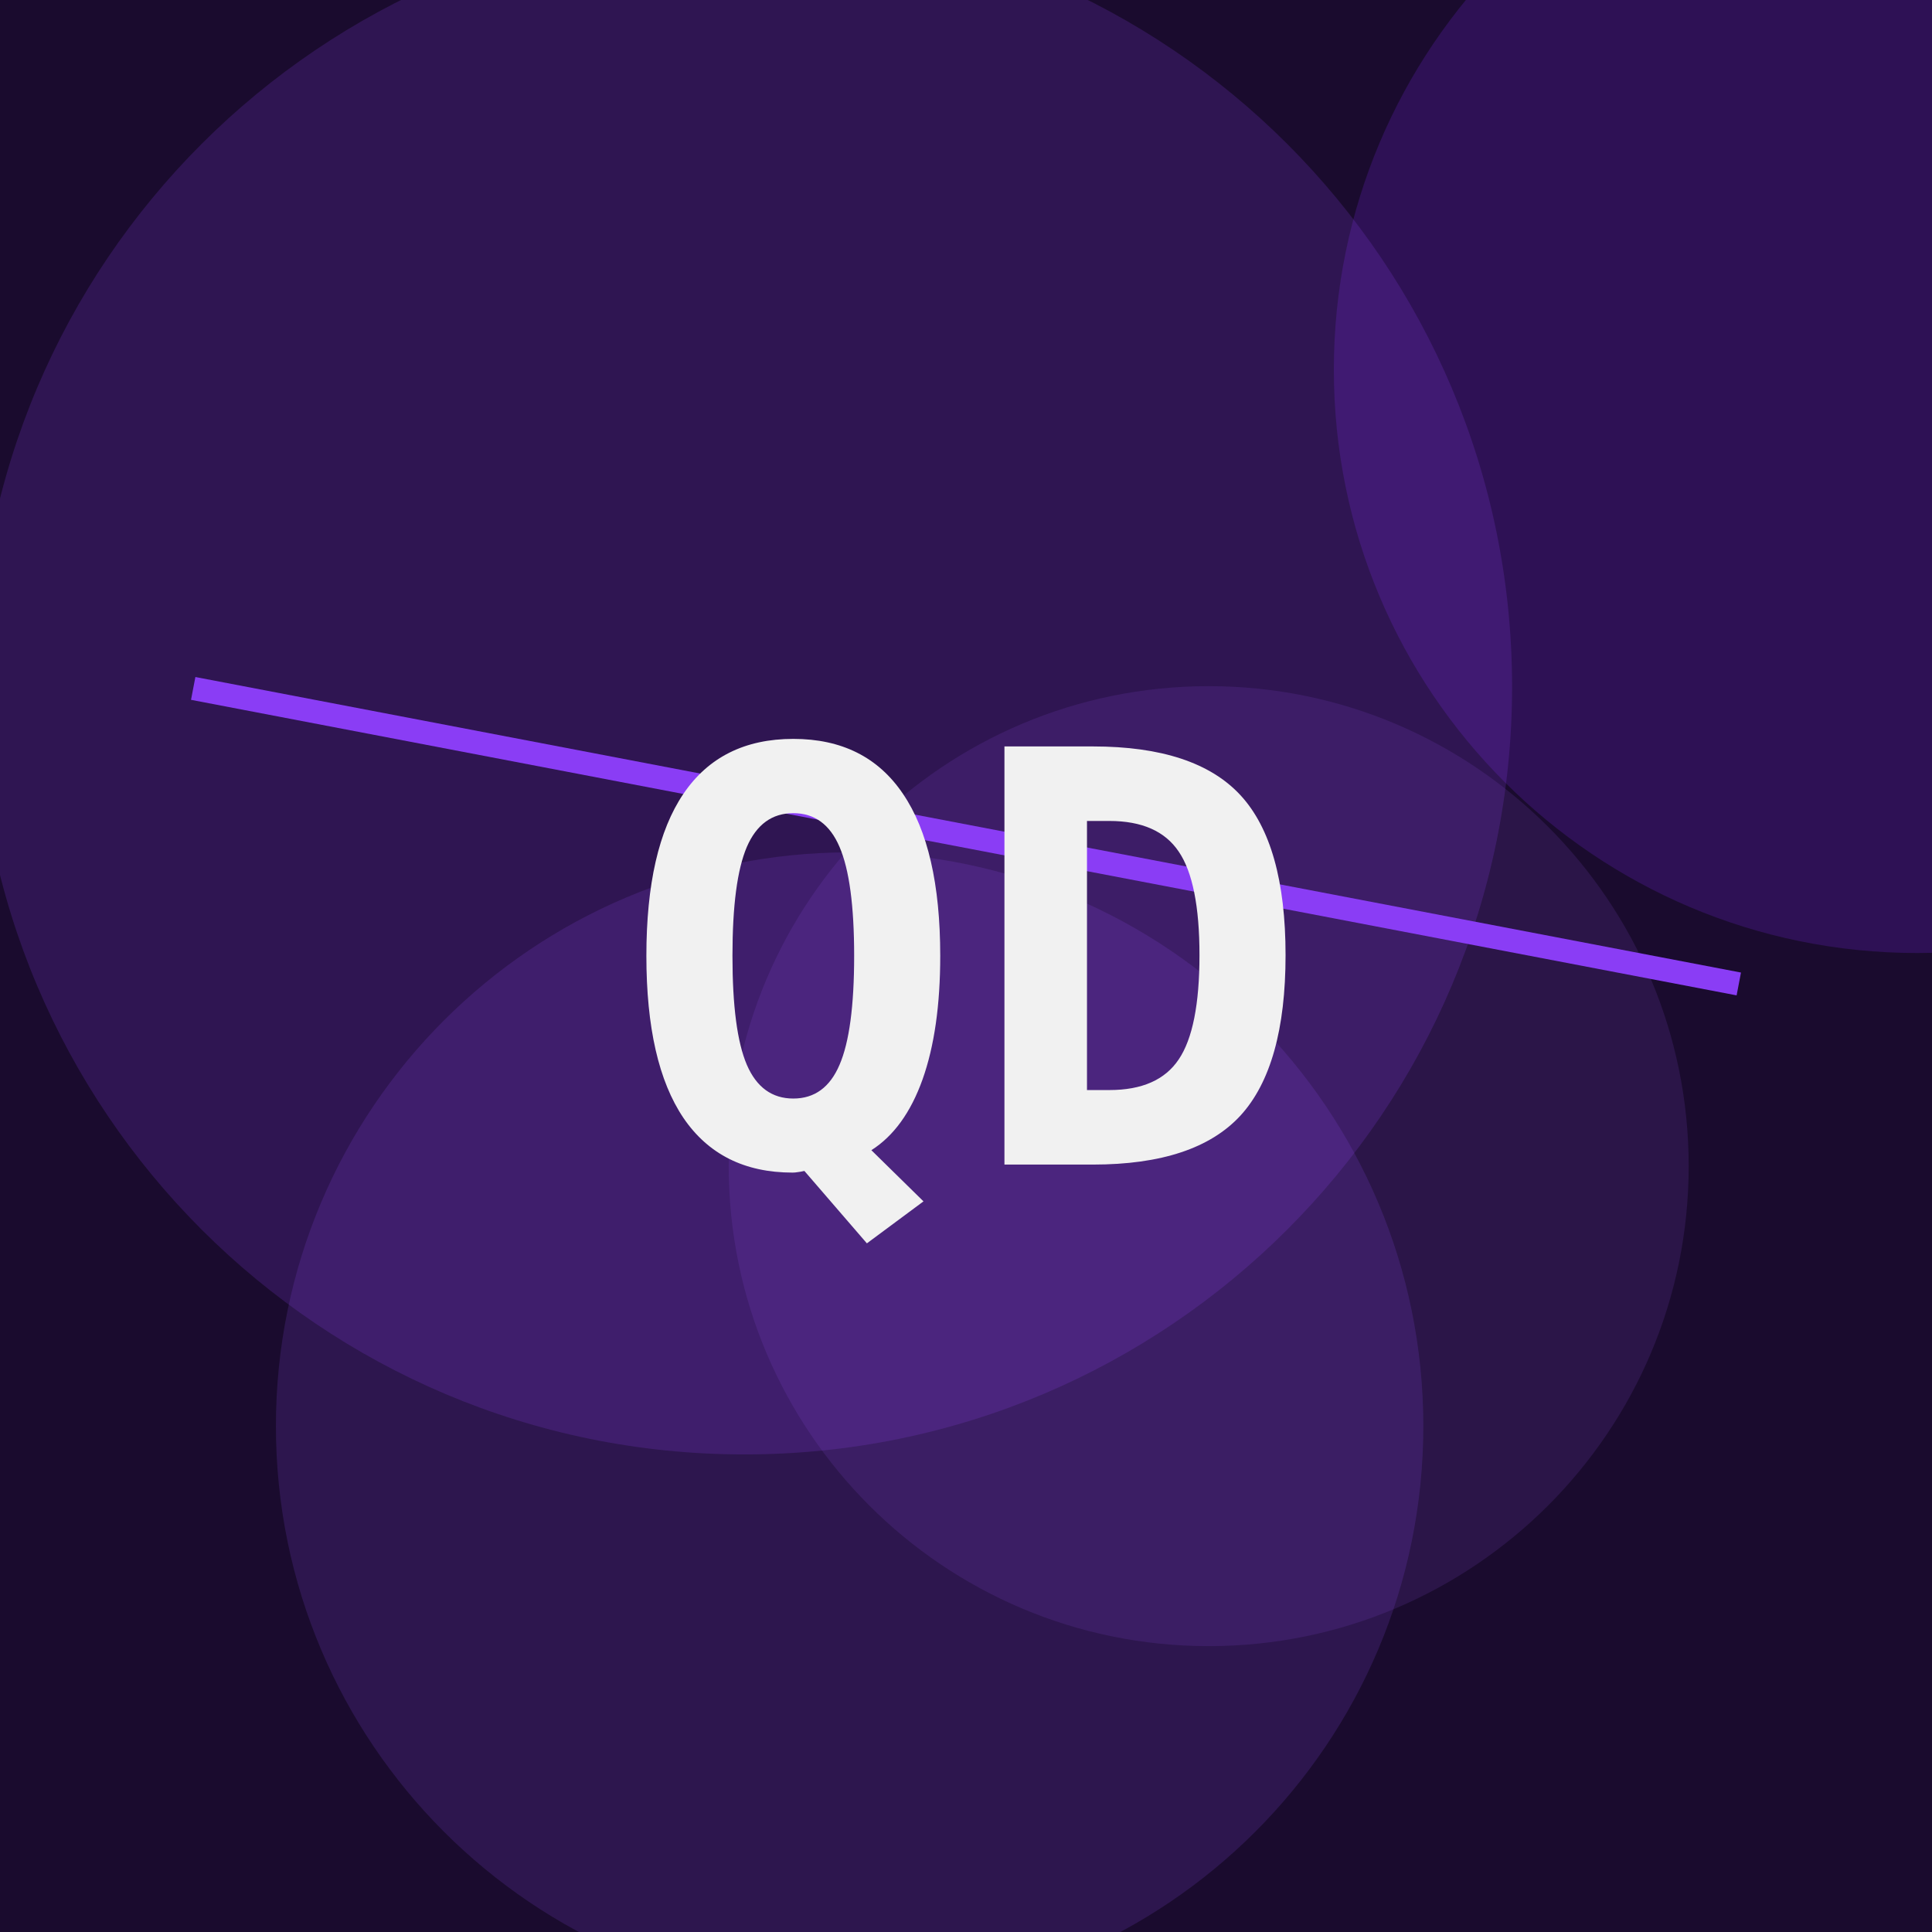
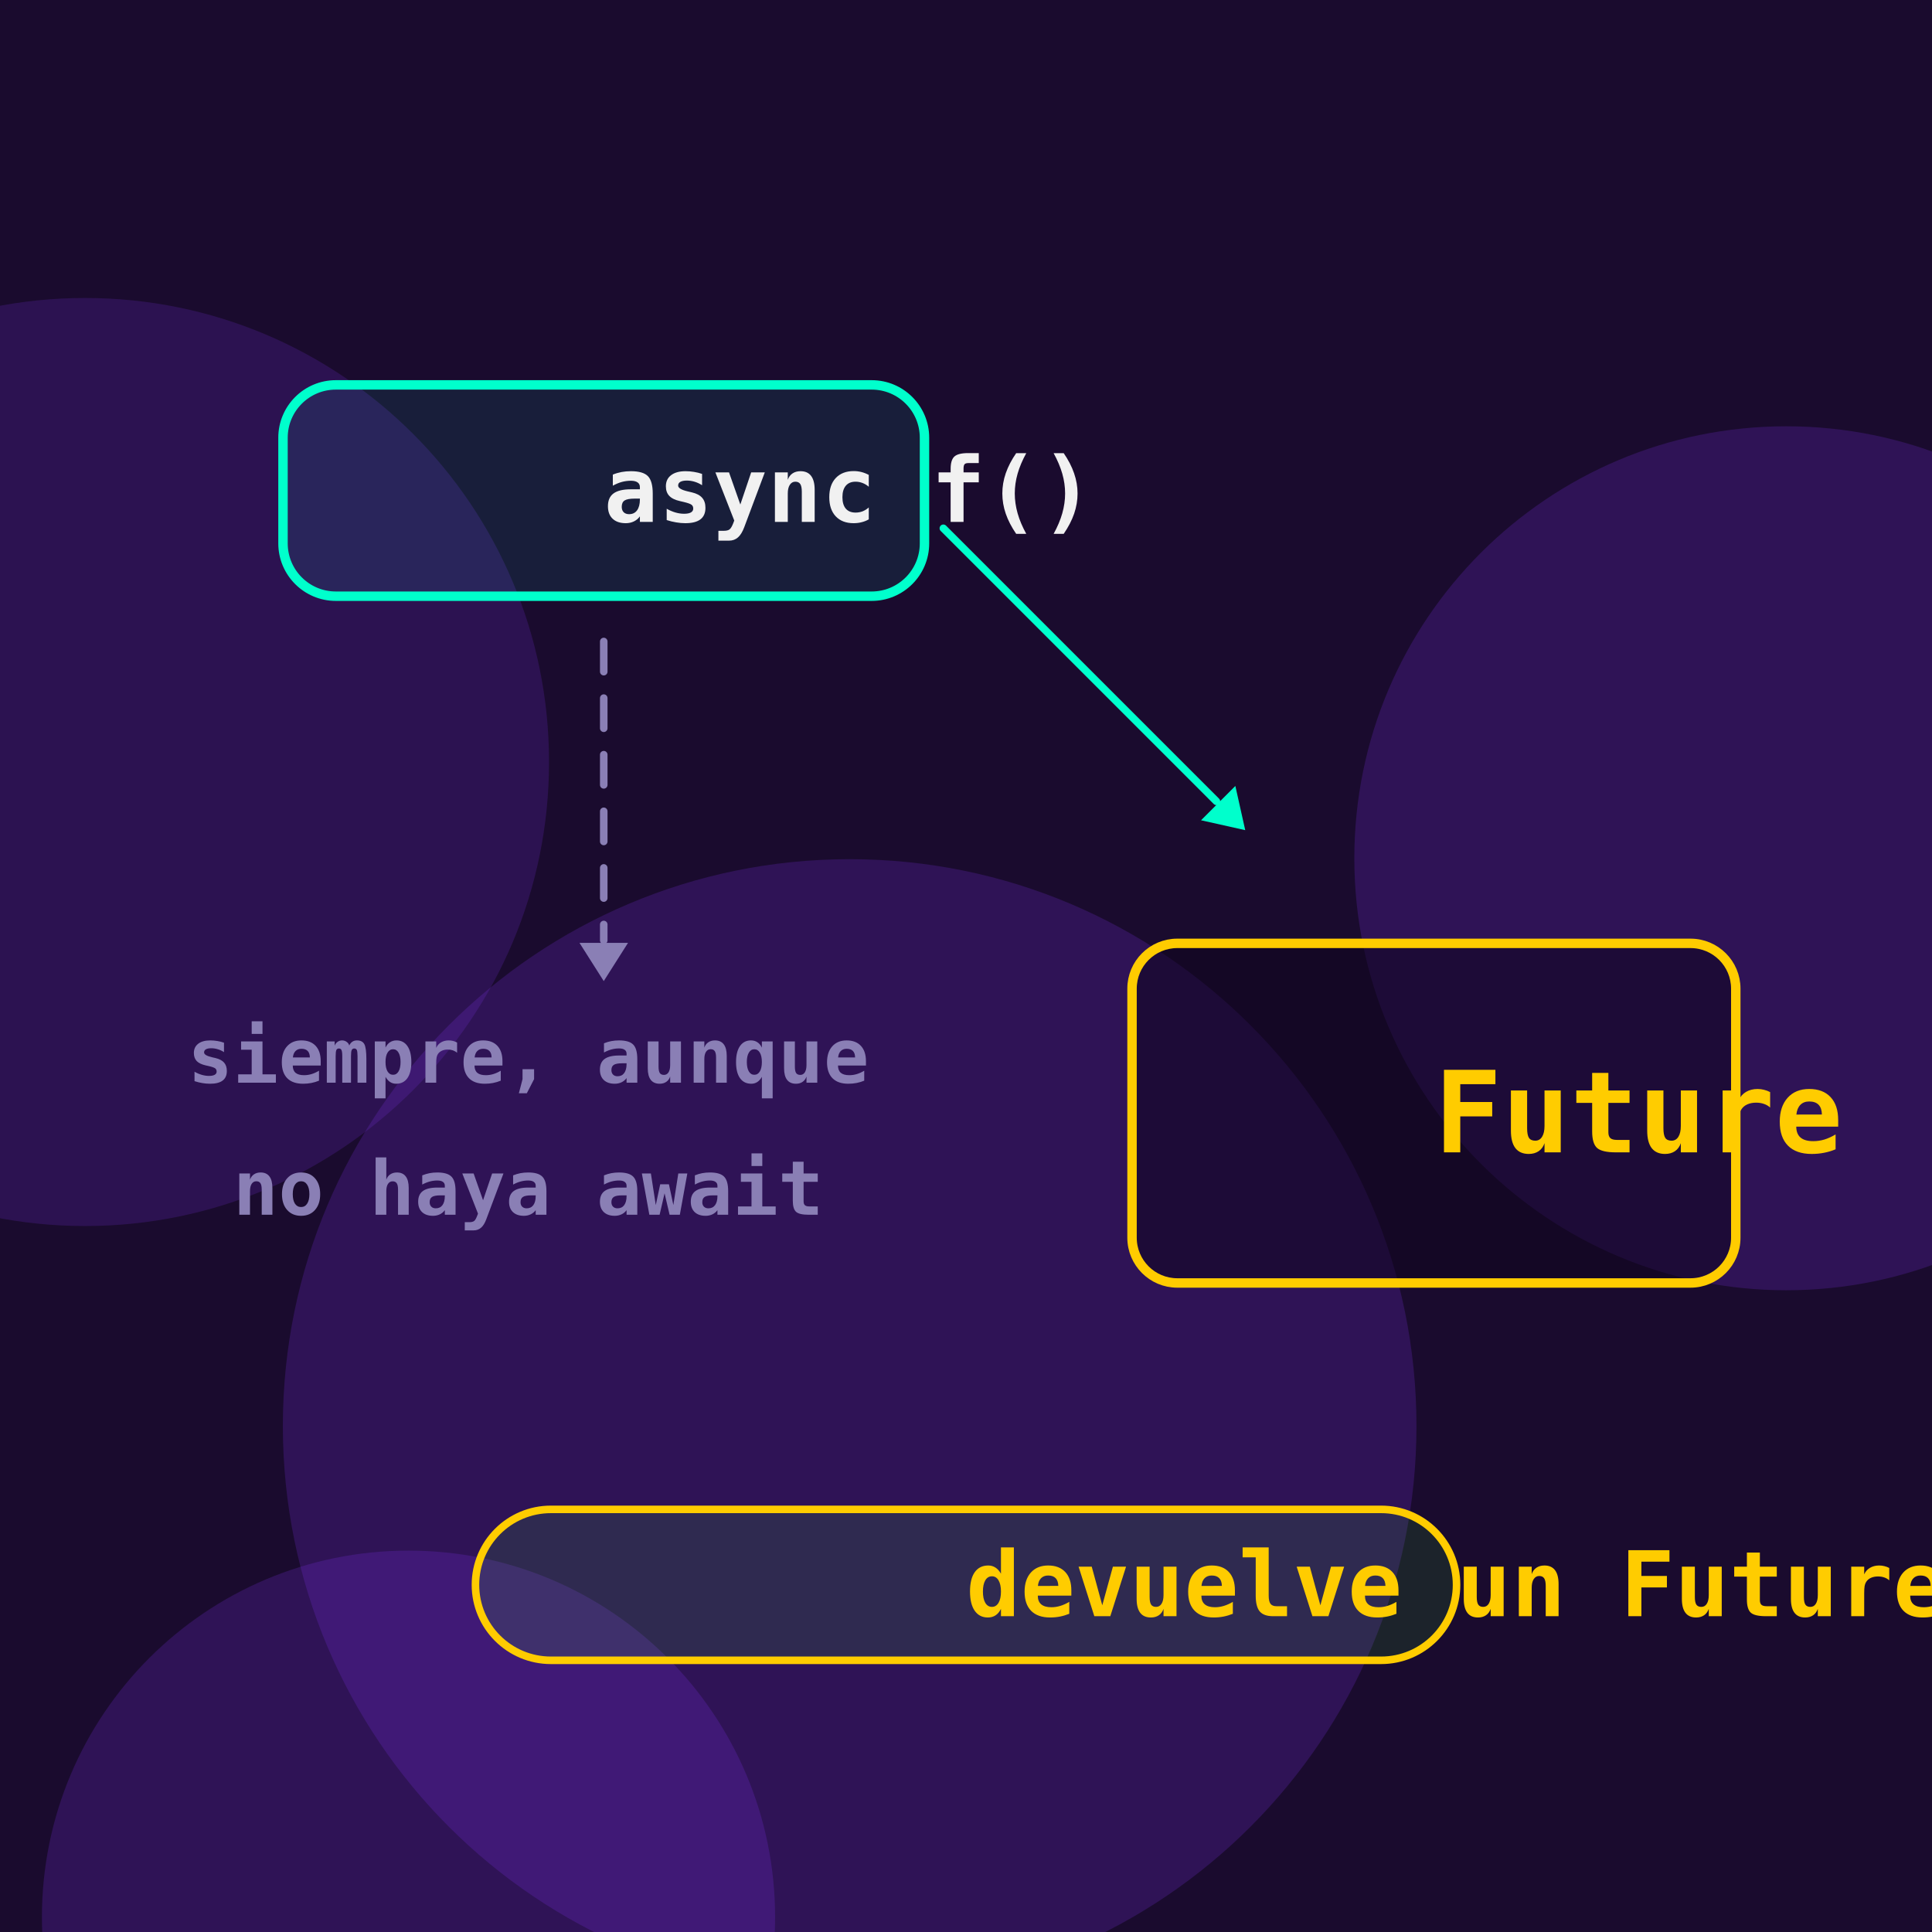
- <svg xmlns="http://www.w3.org/2000/svg" viewBox="0 0 128 128" width="128" height="128" role="img" aria-label="¿Qué devuelve siempre una función async?">
-   <rect width="128" height="128" fill="#1a0b2e" />
-   <circle cx="56.29" cy="94.48" r="38.01" fill="hsl(265 90% 64%)" fill-opacity="0.16" />
-   <circle cx="127.02" cy="24.49" r="38.65" fill="hsl(265 90% 56%)" fill-opacity="0.20" />
-   <circle cx="49.32" cy="45.50" r="50.86" fill="hsl(265 90% 62%)" fill-opacity="0.18" />
-   <circle cx="80.08" cy="77.26" r="31.80" fill="hsl(265 90% 66%)" fill-opacity="0.13" />
-   <line x1="12.80" y1="45.61" x2="115.20" y2="65.19" stroke="hsl(265 90% 60%)" stroke-width="1.54" />
-   <text x="64" y="64" text-anchor="middle" dominant-baseline="central" font-family="ui-monospace, monospace" font-size="38" font-weight="700" fill="#f1f1f1">QD</text>
+ <svg xmlns="http://www.w3.org/2000/svg" viewBox="0 0 512 512" width="512" height="512" role="img" aria-label="¿Qué devuelve siempre una función async?">
+   <rect x="0" y="0" width="512" height="512" fill="#1a0b2e" />
+   <ellipse cx="225.17" cy="377.9" rx="150.21" ry="150.21" fill="hsl(265 90% 58% / 0.202)" />
+   <ellipse cx="108.26" cy="508.08" rx="97.15" ry="97.15" fill="hsl(265 90% 58% / 0.201)" />
+   <ellipse cx="22.53" cy="201.94" rx="122.97" ry="122.97" fill="hsl(265 90% 58% / 0.176)" />
+   <ellipse cx="473.39" cy="227.45" rx="114.48" ry="114.48" fill="hsl(265 90% 58% / 0.203)" />
+   <rect x="75" y="102" width="170" height="56" rx="14" fill="rgba(0, 255, 204, 0.08)" stroke="#00ffcc" stroke-width="2.5" />
+   <text x="160" y="130" text-anchor="center" dominant-baseline="central" font-family="ui-monospace, SFMono-Regular, Menlo, monospace" font-size="24" font-weight="700" fill="#f1f1f1">async f()</text>
+   <line x1="250" y1="140" x2="322.36" y2="212.36" stroke="#00ffcc" stroke-width="2" stroke-linecap="round" />
+   <polygon points="330,220 318.29,217.38 327.38,208.29" fill="#00ffcc" />
+   <rect x="300" y="250" width="160" height="90" rx="12" fill="rgba(15, 5, 29, 0.55)" stroke="#ffcc00" stroke-width="2.5" />
+   <text x="380" y="295" text-anchor="center" dominant-baseline="central" font-family="ui-monospace, SFMono-Regular, Menlo, monospace" font-size="30" font-weight="700" fill="#ffcc00">Future</text>
+   <text x="140" y="280" text-anchor="middle" dominant-baseline="central" font-family="ui-monospace, SFMono-Regular, Menlo, monospace" font-size="20" font-weight="700" fill="#8a7fb5">siempre, aunque</text>
+   <text x="140" y="315" text-anchor="middle" dominant-baseline="central" font-family="ui-monospace, SFMono-Regular, Menlo, monospace" font-size="20" font-weight="700" fill="#8a7fb5">no haya await</text>
+   <line x1="160" y1="170" x2="160" y2="249.2" stroke="#8a7fb5" stroke-width="2" stroke-linecap="round" stroke-dasharray="8 7" />
+   <polygon points="160,260 153.57,249.87 166.43,249.87" fill="#8a7fb5" />
+   <rect x="126" y="400" width="260" height="40" rx="20" fill="rgba(57, 255, 20, 0.1)" stroke="#ffcc00" stroke-width="2" />
+   <text x="256" y="420" text-anchor="center" dominant-baseline="central" font-family="ui-monospace, SFMono-Regular, Menlo, monospace" font-size="24" font-weight="700" fill="#ffcc00">devuelve un Future</text>
</svg>
